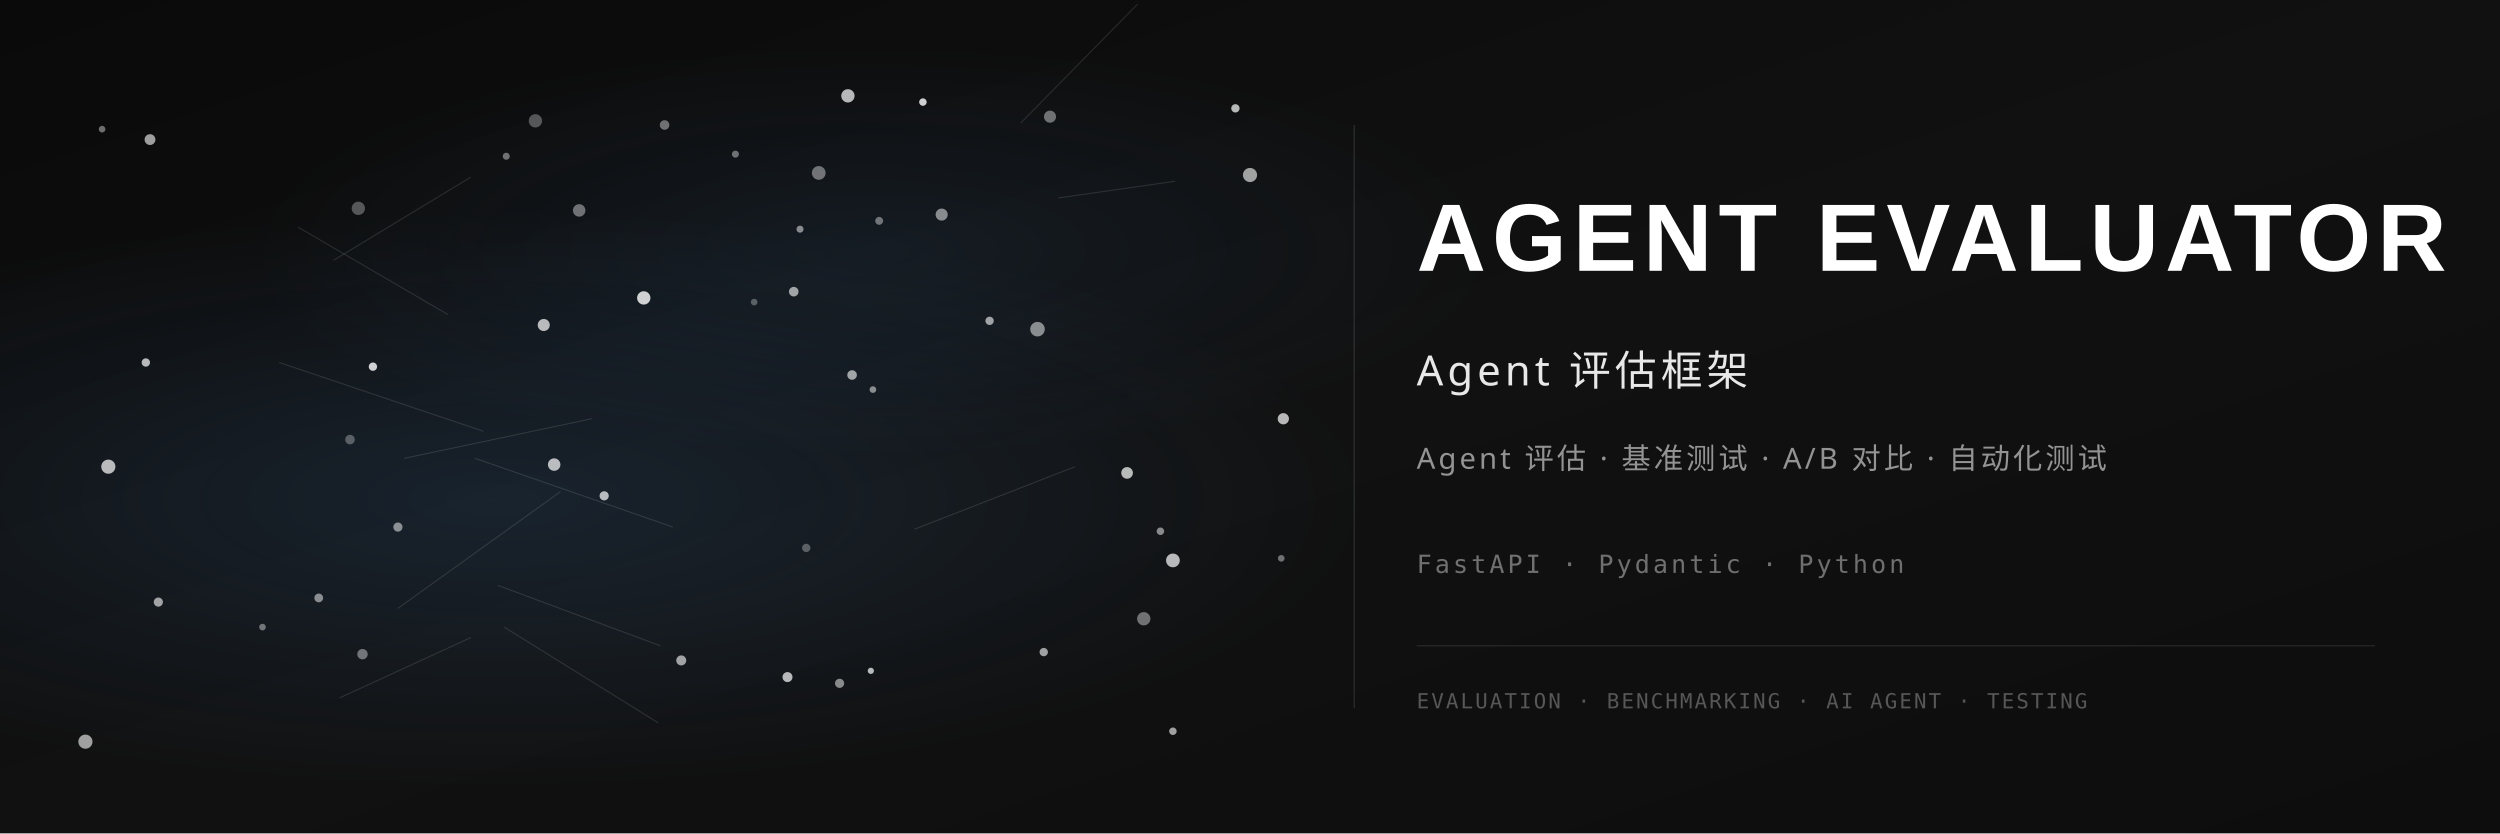
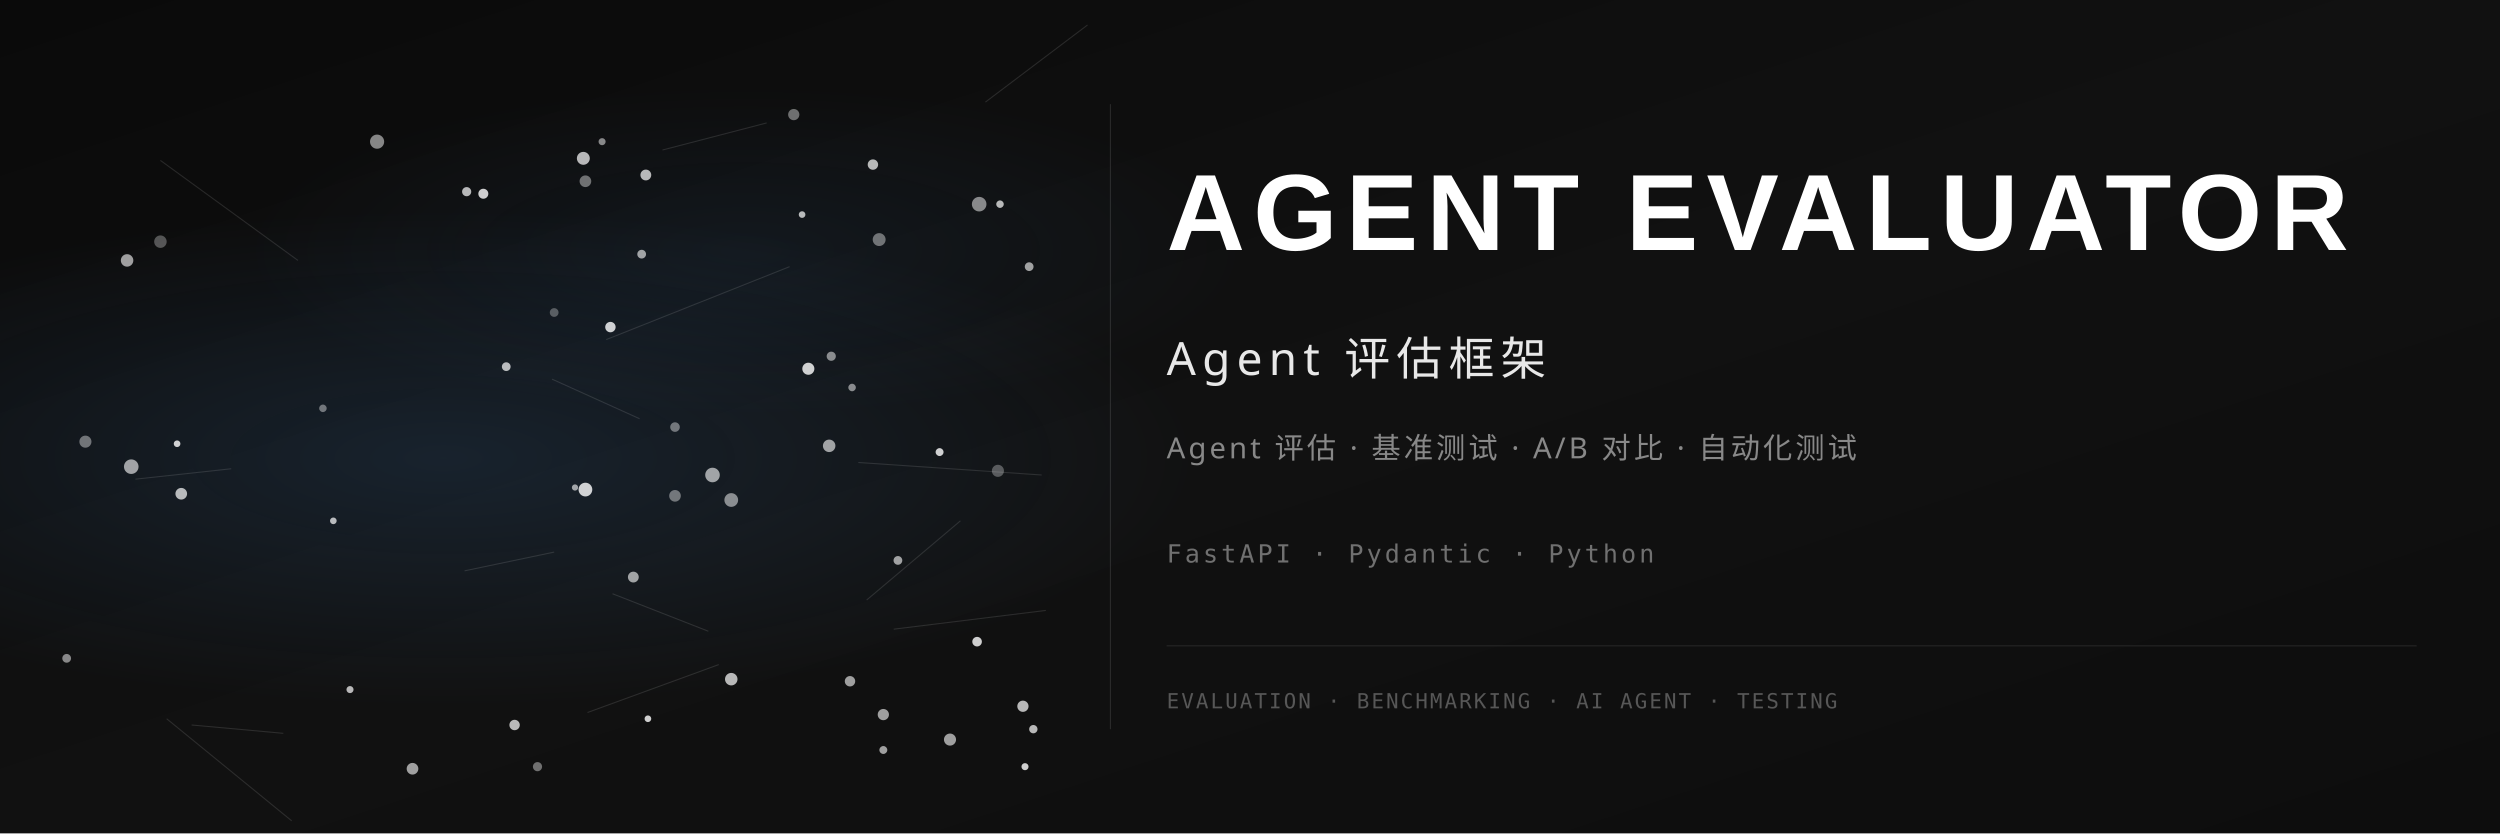
<svg xmlns="http://www.w3.org/2000/svg" viewBox="0 0 1200 400" width="1200" height="400">
  <defs>
    <linearGradient id="bg" x1="0%" y1="0%" x2="100%" y2="100%">
      <stop offset="0%" style="stop-color:#0a0a0a" />
      <stop offset="50%" style="stop-color:#111111" />
      <stop offset="100%" style="stop-color:#0d0d0d" />
    </linearGradient>
-     <radialGradient id="glow1" cx="20%" cy="60%" r="35%">
+     <radialGradient id="glow1" cx="18%" cy="55%" r="30%">
      <stop offset="0%" style="stop-color:#4A90D9;stop-opacity:0.15" />
      <stop offset="100%" style="stop-color:#4A90D9;stop-opacity:0" />
    </radialGradient>
-     <radialGradient id="glow2" cx="35%" cy="30%" r="25%">
-       <stop offset="0%" style="stop-color:#4A90D9;stop-opacity:0.1" />
+     <radialGradient id="glow2" cx="30%" cy="30%" r="20%">
+       <stop offset="0%" style="stop-color:#4A90D9;stop-opacity:0.08" />
      <stop offset="100%" style="stop-color:#4A90D9;stop-opacity:0" />
    </radialGradient>
  </defs>
  <rect width="1200" height="400" fill="url(#bg)" />
  <rect width="1200" height="400" fill="url(#glow1)" />
  <rect width="1200" height="400" fill="url(#glow2)" />
-   <circle cx="126" cy="301" r="1.6" fill="white" opacity="0.4" />
-   <circle cx="191" cy="253" r="2.2" fill="white" opacity="0.5" />
-   <circle cx="172" cy="100" r="3.2" fill="white" opacity="0.3" />
-   <circle cx="409" cy="180" r="2.3" fill="white" opacity="0.6" />
-   <circle cx="475" cy="154" r="2.0" fill="white" opacity="0.6" />
-   <circle cx="600" cy="84" r="3.4" fill="white" opacity="0.6" />
-   <circle cx="387" cy="263" r="2.0" fill="white" opacity="0.3" />
-   <circle cx="52" cy="224" r="3.4" fill="white" opacity="0.7" />
-   <circle cx="616" cy="201" r="2.7" fill="white" opacity="0.7" />
-   <circle cx="557" cy="255" r="1.8" fill="white" opacity="0.5" />
-   <circle cx="72" cy="67" r="2.6" fill="white" opacity="0.6" />
-   <circle cx="593" cy="52" r="2.0" fill="white" opacity="0.7" />
-   <circle cx="501" cy="313" r="2.0" fill="white" opacity="0.6" />
-   <circle cx="615" cy="268" r="1.6" fill="white" opacity="0.4" />
-   <circle cx="403" cy="328" r="2.2" fill="white" opacity="0.5" />
-   <circle cx="243" cy="75" r="1.7" fill="white" opacity="0.4" />
-   <circle cx="319" cy="60" r="2.3" fill="white" opacity="0.4" />
-   <circle cx="393" cy="83" r="3.3" fill="white" opacity="0.4" />
-   <circle cx="257" cy="58" r="3.2" fill="white" opacity="0.3" />
-   <circle cx="76" cy="289" r="2.2" fill="white" opacity="0.6" />
-   <circle cx="362" cy="145" r="1.6" fill="white" opacity="0.3" />
-   <circle cx="541" cy="227" r="2.8" fill="white" opacity="0.7" />
-   <circle cx="418" cy="322" r="1.5" fill="white" opacity="0.7" />
-   <circle cx="384" cy="110" r="1.7" fill="white" opacity="0.5" />
-   <circle cx="266" cy="223" r="3.0" fill="white" opacity="0.7" />
-   <circle cx="549" cy="297" r="3.2" fill="white" opacity="0.4" />
-   <circle cx="41" cy="356" r="3.4" fill="white" opacity="0.6" />
-   <circle cx="278" cy="101" r="3.0" fill="white" opacity="0.4" />
-   <circle cx="381" cy="140" r="2.3" fill="white" opacity="0.6" />
-   <circle cx="174" cy="314" r="2.5" fill="white" opacity="0.4" />
-   <circle cx="290" cy="238" r="2.2" fill="white" opacity="0.7" />
-   <circle cx="327" cy="317" r="2.4" fill="white" opacity="0.6" />
-   <circle cx="261" cy="156" r="2.9" fill="white" opacity="0.7" />
-   <circle cx="70" cy="174" r="2.0" fill="white" opacity="0.7" />
-   <circle cx="179" cy="176" r="2.0" fill="white" opacity="0.8" />
-   <circle cx="153" cy="287" r="2.1" fill="white" opacity="0.5" />
-   <circle cx="563" cy="269" r="3.3" fill="white" opacity="0.7" />
-   <circle cx="49" cy="62" r="1.6" fill="white" opacity="0.4" />
-   <circle cx="309" cy="143" r="3.2" fill="white" opacity="0.8" />
-   <circle cx="168" cy="211" r="2.3" fill="white" opacity="0.3" />
-   <circle cx="378" cy="325" r="2.4" fill="white" opacity="0.7" />
-   <circle cx="422" cy="106" r="1.9" fill="white" opacity="0.4" />
-   <circle cx="504" cy="56" r="2.9" fill="white" opacity="0.4" />
-   <circle cx="419" cy="187" r="1.6" fill="white" opacity="0.5" />
-   <circle cx="407" cy="46" r="3.2" fill="white" opacity="0.7" />
-   <circle cx="452" cy="103" r="2.9" fill="white" opacity="0.5" />
-   <circle cx="498" cy="158" r="3.5" fill="white" opacity="0.5" />
-   <circle cx="353" cy="74" r="1.7" fill="white" opacity="0.4" />
-   <circle cx="563" cy="351" r="1.8" fill="white" opacity="0.6" />
-   <circle cx="443" cy="49" r="1.8" fill="white" opacity="0.8" />
-   <line x1="490" y1="59" x2="546" y2="2" stroke="white" stroke-width="0.5" opacity="0.12" />
-   <line x1="191" y1="292" x2="269" y2="236" stroke="white" stroke-width="0.5" opacity="0.12" />
-   <line x1="134" y1="174" x2="232" y2="207" stroke="white" stroke-width="0.5" opacity="0.12" />
-   <line x1="508" y1="95" x2="564" y2="87" stroke="white" stroke-width="0.5" opacity="0.12" />
-   <line x1="194" y1="220" x2="284" y2="201" stroke="white" stroke-width="0.5" opacity="0.12" />
-   <line x1="439" y1="254" x2="516" y2="224" stroke="white" stroke-width="0.5" opacity="0.12" />
-   <line x1="228" y1="220" x2="323" y2="253" stroke="white" stroke-width="0.5" opacity="0.12" />
-   <line x1="239" y1="281" x2="317" y2="310" stroke="white" stroke-width="0.5" opacity="0.12" />
-   <line x1="143" y1="109" x2="215" y2="151" stroke="white" stroke-width="0.5" opacity="0.12" />
-   <line x1="163" y1="335" x2="226" y2="306" stroke="white" stroke-width="0.5" opacity="0.12" />
-   <line x1="160" y1="125" x2="226" y2="85" stroke="white" stroke-width="0.5" opacity="0.12" />
-   <line x1="242" y1="301" x2="316" y2="347" stroke="white" stroke-width="0.5" opacity="0.12" />
-   <line x1="650" y1="60" x2="650" y2="340" stroke="white" stroke-width="0.5" opacity="0.15" />
-   <text x="680" y="130" font-family="'SF Pro Display','Helvetica Neue',Arial,sans-serif" font-size="46" font-weight="800" fill="white" letter-spacing="3">AGENT EVALUATOR</text>
-   <text x="680" y="185" font-family="'Noto Sans SC','PingFang SC','Microsoft YaHei',sans-serif" font-size="20" font-weight="500" fill="white" opacity="0.9" letter-spacing="2">Agent 评估框架</text>
-   <text x="680" y="225" font-family="'Noto Sans SC','PingFang SC','Microsoft YaHei',sans-serif" font-size="14" font-weight="300" fill="white" opacity="0.55" letter-spacing="1.5">Agent 评估 · 基准测试 · A/B 对比 · 自动化测试</text>
-   <text x="680" y="275" font-family="'SF Mono','Fira Code','Consolas',monospace" font-size="12" fill="white" opacity="0.4" letter-spacing="1.5">FastAPI · Pydantic · Python</text>
-   <line x1="680" y1="310" x2="1140" y2="310" stroke="white" stroke-width="0.5" opacity="0.12" />
-   <text x="680" y="340" font-family="'SF Mono','Fira Code','Consolas',monospace" font-size="10" fill="white" opacity="0.3" letter-spacing="1">EVALUATION · BENCHMARKING · AI AGENT · TESTING</text>
+   <circle cx="168" cy="331" r="1.7" fill="white" opacity="0.7" />
+   <circle cx="32" cy="316" r="2.1" fill="white" opacity="0.5" />
+   <circle cx="198" cy="369" r="2.8" fill="white" opacity="0.6" />
+   <circle cx="388" cy="177" r="2.9" fill="white" opacity="0.8" />
+   <circle cx="419" cy="79" r="2.5" fill="white" opacity="0.7" />
+   <circle cx="456" cy="355" r="2.9" fill="white" opacity="0.6" />
+   <circle cx="398" cy="214" r="3.0" fill="white" opacity="0.6" />
+   <circle cx="491" cy="339" r="2.7" fill="white" opacity="0.7" />
+   <circle cx="281" cy="87" r="2.8" fill="white" opacity="0.4" />
+   <circle cx="324" cy="238" r="2.8" fill="white" opacity="0.4" />
+   <circle cx="243" cy="176" r="2.1" fill="white" opacity="0.7" />
+   <circle cx="276" cy="234" r="1.5" fill="white" opacity="0.6" />
+   <circle cx="351" cy="326" r="3.0" fill="white" opacity="0.7" />
+   <circle cx="422" cy="115" r="3.1" fill="white" opacity="0.4" />
+   <circle cx="479" cy="226" r="2.9" fill="white" opacity="0.3" />
+   <circle cx="492" cy="368" r="1.7" fill="white" opacity="0.8" />
+   <circle cx="304" cy="277" r="2.6" fill="white" opacity="0.6" />
+   <circle cx="424" cy="343" r="2.7" fill="white" opacity="0.6" />
+   <circle cx="470" cy="98" r="3.5" fill="white" opacity="0.5" />
+   <circle cx="224" cy="92" r="2.2" fill="white" opacity="0.7" />
+   <circle cx="61" cy="125" r="3.0" fill="white" opacity="0.6" />
+   <circle cx="181" cy="68" r="3.4" fill="white" opacity="0.5" />
+   <circle cx="480" cy="98" r="1.8" fill="white" opacity="0.7" />
+   <circle cx="351" cy="240" r="3.3" fill="white" opacity="0.5" />
+   <circle cx="424" cy="360" r="1.9" fill="white" opacity="0.6" />
+   <circle cx="280" cy="76" r="3.1" fill="white" opacity="0.7" />
+   <circle cx="494" cy="128" r="2.1" fill="white" opacity="0.6" />
+   <circle cx="469" cy="308" r="2.3" fill="white" opacity="0.8" />
+   <circle cx="451" cy="217" r="1.9" fill="white" opacity="0.8" />
+   <circle cx="324" cy="205" r="2.3" fill="white" opacity="0.4" />
+   <circle cx="41" cy="212" r="2.9" fill="white" opacity="0.4" />
+   <circle cx="266" cy="150" r="2.1" fill="white" opacity="0.3" />
+   <circle cx="431" cy="269" r="2.1" fill="white" opacity="0.6" />
+   <circle cx="310" cy="84" r="2.6" fill="white" opacity="0.7" />
+   <circle cx="385" cy="103" r="1.6" fill="white" opacity="0.7" />
+   <circle cx="85" cy="213" r="1.6" fill="white" opacity="0.8" />
+   <circle cx="408" cy="327" r="2.5" fill="white" opacity="0.6" />
+   <circle cx="342" cy="228" r="3.5" fill="white" opacity="0.6" />
+   <circle cx="381" cy="55" r="2.7" fill="white" opacity="0.4" />
+   <circle cx="77" cy="116" r="3.0" fill="white" opacity="0.3" />
+   <circle cx="232" cy="93" r="2.4" fill="white" opacity="0.8" />
+   <circle cx="63" cy="224" r="3.5" fill="white" opacity="0.6" />
+   <circle cx="496" cy="350" r="2.0" fill="white" opacity="0.7" />
+   <circle cx="409" cy="186" r="1.8" fill="white" opacity="0.5" />
+   <circle cx="247" cy="348" r="2.5" fill="white" opacity="0.7" />
+   <circle cx="311" cy="345" r="1.6" fill="white" opacity="0.8" />
+   <circle cx="87" cy="237" r="2.8" fill="white" opacity="0.7" />
+   <circle cx="155" cy="196" r="1.8" fill="white" opacity="0.4" />
+   <circle cx="160" cy="250" r="1.6" fill="white" opacity="0.7" />
+   <circle cx="281" cy="235" r="3.3" fill="white" opacity="0.8" />
+   <circle cx="308" cy="122" r="2.1" fill="white" opacity="0.6" />
+   <circle cx="399" cy="171" r="2.2" fill="white" opacity="0.5" />
+   <circle cx="258" cy="368" r="2.2" fill="white" opacity="0.4" />
+   <circle cx="289" cy="68" r="1.7" fill="white" opacity="0.5" />
+   <circle cx="293" cy="157" r="2.5" fill="white" opacity="0.8" />
+   <line x1="65" y1="230" x2="111" y2="225" stroke="white" stroke-width="0.5" opacity="0.12" />
+   <line x1="92" y1="348" x2="136" y2="352" stroke="white" stroke-width="0.5" opacity="0.12" />
+   <line x1="473" y1="49" x2="522" y2="12" stroke="white" stroke-width="0.5" opacity="0.12" />
+   <line x1="282" y1="342" x2="345" y2="319" stroke="white" stroke-width="0.5" opacity="0.12" />
+   <line x1="416" y1="288" x2="461" y2="250" stroke="white" stroke-width="0.5" opacity="0.12" />
+   <line x1="265" y1="182" x2="307" y2="201" stroke="white" stroke-width="0.5" opacity="0.12" />
+   <line x1="77" y1="77" x2="143" y2="125" stroke="white" stroke-width="0.5" opacity="0.12" />
+   <line x1="429" y1="302" x2="502" y2="293" stroke="white" stroke-width="0.5" opacity="0.12" />
+   <line x1="291" y1="163" x2="379" y2="128" stroke="white" stroke-width="0.5" opacity="0.12" />
+   <line x1="223" y1="274" x2="266" y2="265" stroke="white" stroke-width="0.5" opacity="0.12" />
+   <line x1="80" y1="345" x2="140" y2="394" stroke="white" stroke-width="0.5" opacity="0.12" />
+   <line x1="294" y1="285" x2="340" y2="303" stroke="white" stroke-width="0.5" opacity="0.12" />
+   <line x1="412" y1="222" x2="500" y2="228" stroke="white" stroke-width="0.5" opacity="0.12" />
+   <line x1="318" y1="72" x2="368" y2="59" stroke="white" stroke-width="0.5" opacity="0.12" />
+   <line x1="533" y1="50" x2="533" y2="350" stroke="white" stroke-width="0.5" opacity="0.12" />
+   <text x="560" y="120" font-family="'SF Pro Display','Helvetica Neue',Arial,sans-serif" font-size="52" font-weight="800" fill="white" letter-spacing="4">AGENT EVALUATOR</text>
+   <text x="560" y="180" font-family="'Noto Sans SC','PingFang SC','Microsoft YaHei',sans-serif" font-size="22" font-weight="500" fill="white" opacity="0.9" letter-spacing="3">Agent 评估框架</text>
+   <text x="560" y="220" font-family="'Noto Sans SC','PingFang SC','Microsoft YaHei',sans-serif" font-size="14" font-weight="300" fill="white" opacity="0.5" letter-spacing="1.5">Agent 评估 · 基准测试 · A/B 对比 · 自动化测试</text>
+   <text x="560" y="270" font-family="'SF Mono','Fira Code','Consolas',monospace" font-size="12" fill="white" opacity="0.4" letter-spacing="1.5">FastAPI · Pydantic · Python</text>
+   <line x1="560" y1="310" x2="1160" y2="310" stroke="white" stroke-width="0.5" opacity="0.1" />
+   <text x="560" y="340" font-family="'SF Mono','Fira Code','Consolas',monospace" font-size="10" fill="white" opacity="0.3" letter-spacing="1">EVALUATION · BENCHMARKING · AI AGENT · TESTING</text>
</svg>
